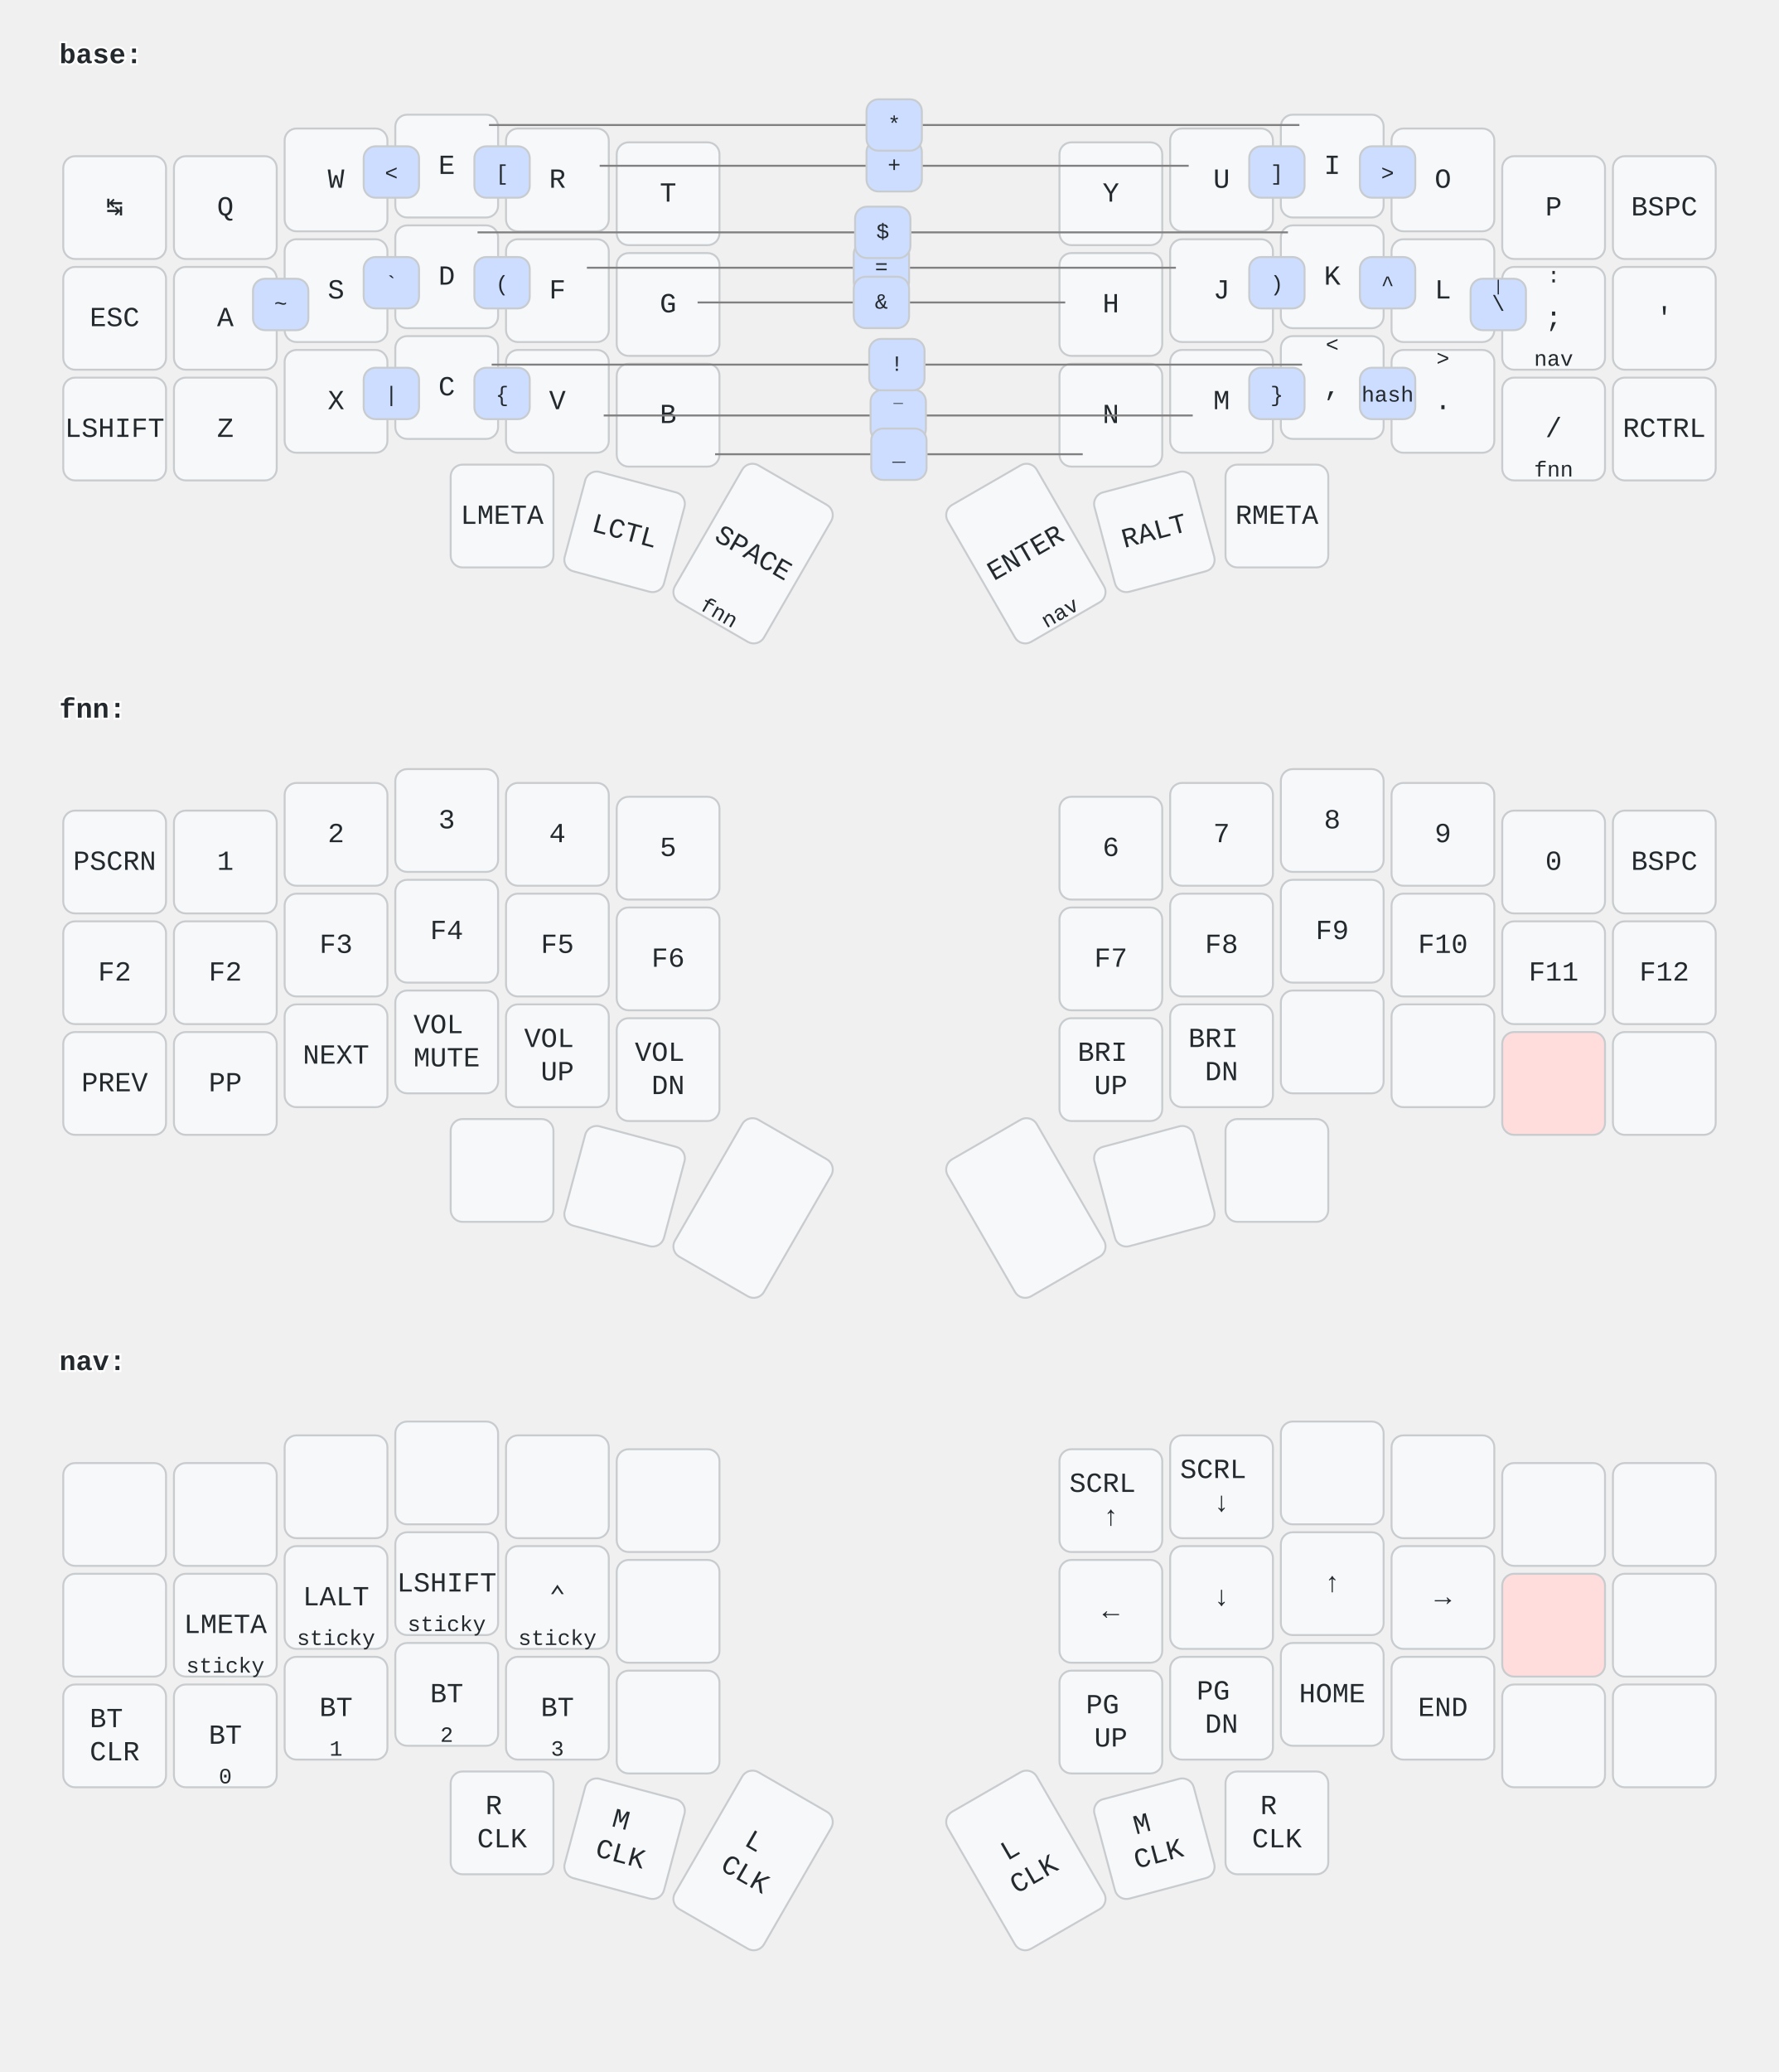
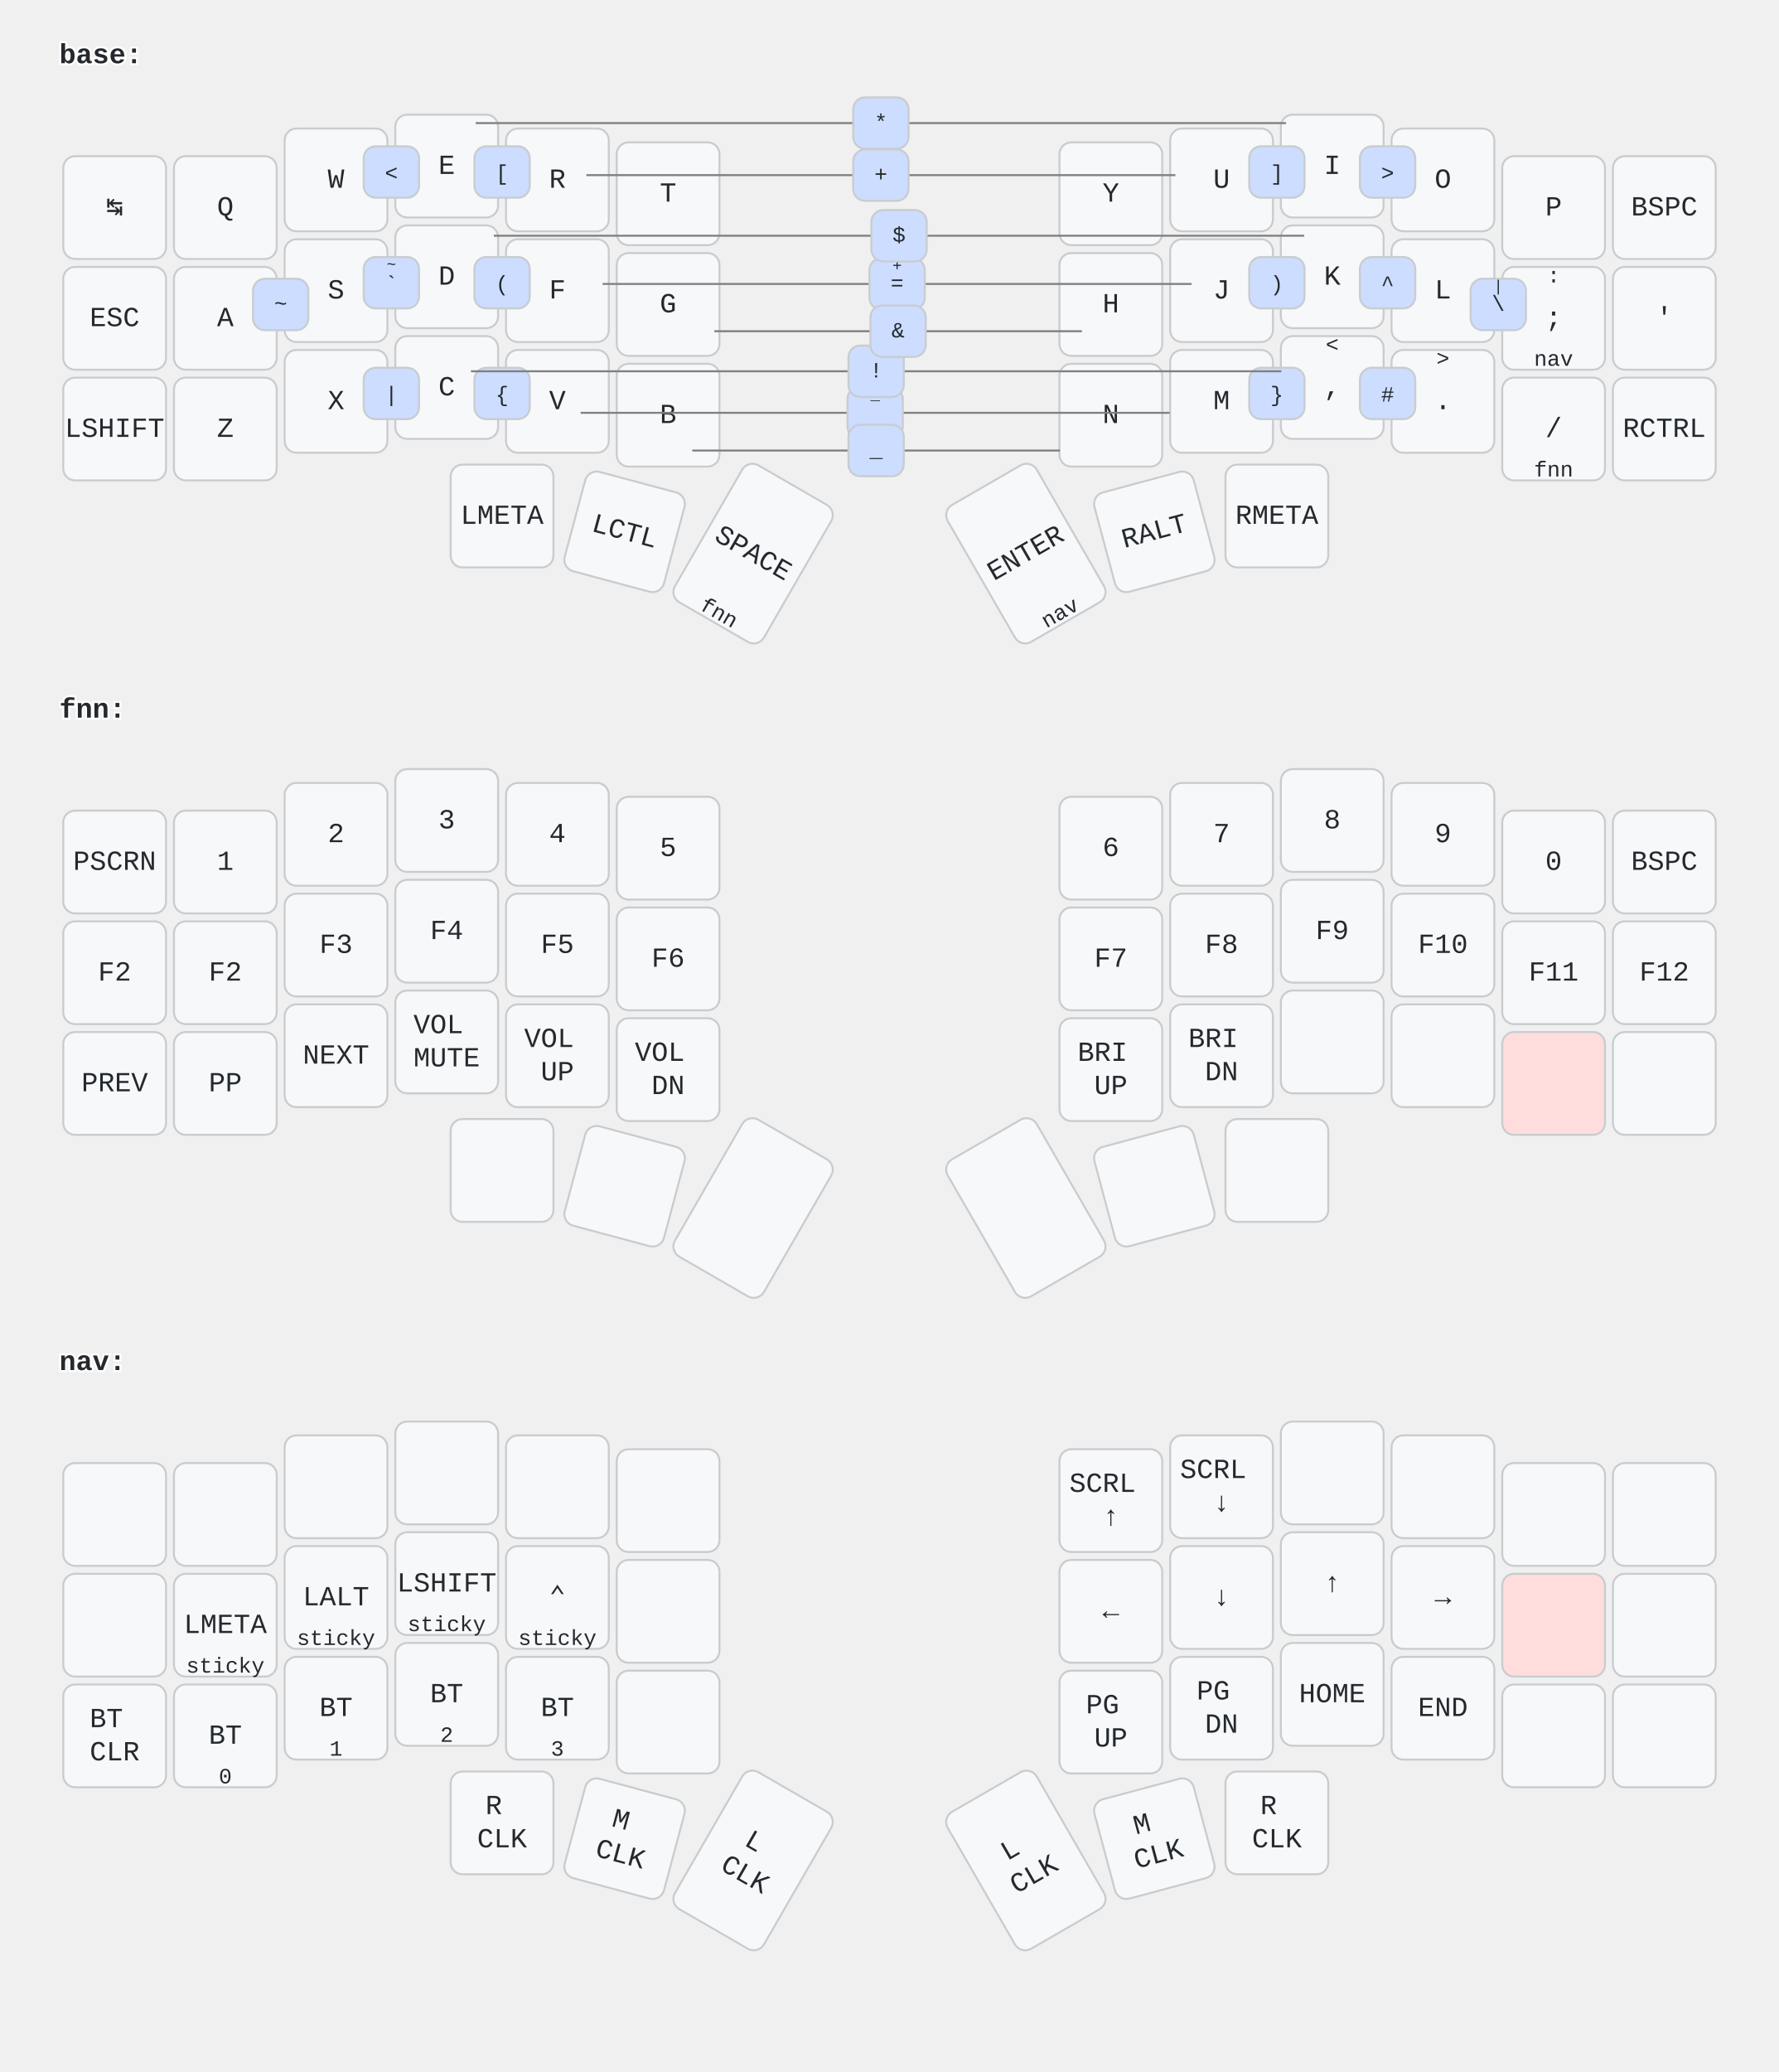
<svg xmlns="http://www.w3.org/2000/svg" width="900" height="1048" viewBox="0 0 900 1048" class="keymap">
  <style>/* font and background color specifications */
svg {
    font-family: SFMono-Regular,Consolas,Liberation Mono,Menlo,monospace;
    font-size: 14px;
    font-kerning: normal;
    text-rendering: optimizeLegibility;
    fill: #24292e;
}

/* default key styling */
rect {
    fill: #f6f8fa;
    stroke: #c9cccf;
    stroke-width: 1;
}

/* color accent for combo boxes */
rect.combo {
    fill: #cdf;
}

/* color accent for held keys */
rect.held, rect.combo.held {
    fill: #fdd;
}

/* color accent for ghost (optional) keys */
rect.ghost, rect.combo.ghost {
    fill: #ddd;
}

text {
    text-anchor: middle;
    dominant-baseline: middle;
}

/* styling for layer labels */
text.label {
    font-weight: bold;
    text-anchor: start;
    stroke: white;
    stroke-width: 2;
    paint-order: stroke;
}

/* styling for combo tap, and key hold/shifted label text */
text.combo, text.hold, text.shifted {
    font-size: 11px;
}

text.hold {
    text-anchor: middle;
    dominant-baseline: auto;
}

text.shifted {
    text-anchor: middle;
    dominant-baseline: hanging;
}

/* styling for hold/shifted label text in combo box */
text.combo.hold, text.combo.shifted {
    font-size: 8px;
}

/* styling for combo dendrons */
path {
    stroke-width: 1;
    stroke: gray;
    fill: none;
}
</style>
  <g transform="translate(30, 0)" class="layer-base">
    <text x="0" y="28" class="label" id="base" style="white-space: pre;">base:</text>
    <g transform="translate(0, 56)">
      <g transform="translate(28, 49)" class="key keypos-0">
        <rect rx="6" ry="6" x="-26" y="-26" width="52" height="52" class="key" />
        <text x="0" y="0" class="key tap" style="white-space: pre;">↹</text>
      </g>
      <g transform="translate(84, 49)" class="key keypos-1">
        <rect rx="6" ry="6" x="-26" y="-26" width="52" height="52" class="key" />
        <text x="0" y="0" class="key tap" style="white-space: pre;">Q</text>
      </g>
      <g transform="translate(140, 35)" class="key keypos-2">
        <rect rx="6" ry="6" x="-26" y="-26" width="52" height="52" class="key" />
        <text x="0" y="0" class="key tap" style="white-space: pre;">W</text>
      </g>
      <g transform="translate(196, 28)" class="key keypos-3">
        <rect rx="6" ry="6" x="-26" y="-26" width="52" height="52" class="key" />
        <text x="0" y="0" class="key tap" style="white-space: pre;">E</text>
      </g>
      <g transform="translate(252, 35)" class="key keypos-4">
        <rect rx="6" ry="6" x="-26" y="-26" width="52" height="52" class="key" />
        <text x="0" y="0" class="key tap" style="white-space: pre;">R</text>
      </g>
      <g transform="translate(308, 42)" class="key keypos-5">
        <rect rx="6" ry="6" x="-26" y="-26" width="52" height="52" class="key" />
        <text x="0" y="0" class="key tap" style="white-space: pre;">T</text>
      </g>
      <g transform="translate(532, 42)" class="key keypos-6">
        <rect rx="6" ry="6" x="-26" y="-26" width="52" height="52" class="key" />
        <text x="0" y="0" class="key tap" style="white-space: pre;">Y</text>
      </g>
      <g transform="translate(588, 35)" class="key keypos-7">
        <rect rx="6" ry="6" x="-26" y="-26" width="52" height="52" class="key" />
        <text x="0" y="0" class="key tap" style="white-space: pre;">U</text>
      </g>
      <g transform="translate(644, 28)" class="key keypos-8">
        <rect rx="6" ry="6" x="-26" y="-26" width="52" height="52" class="key" />
        <text x="0" y="0" class="key tap" style="white-space: pre;">I</text>
      </g>
      <g transform="translate(700, 35)" class="key keypos-9">
        <rect rx="6" ry="6" x="-26" y="-26" width="52" height="52" class="key" />
        <text x="0" y="0" class="key tap" style="white-space: pre;">O</text>
      </g>
      <g transform="translate(756, 49)" class="key keypos-10">
        <rect rx="6" ry="6" x="-26" y="-26" width="52" height="52" class="key" />
        <text x="0" y="0" class="key tap" style="white-space: pre;">P</text>
      </g>
      <g transform="translate(812, 49)" class="key keypos-11">
        <rect rx="6" ry="6" x="-26" y="-26" width="52" height="52" class="key" />
        <text x="0" y="0" class="key tap" style="white-space: pre;">BSPC</text>
      </g>
      <g transform="translate(28, 105)" class="key keypos-12">
        <rect rx="6" ry="6" x="-26" y="-26" width="52" height="52" class="key" />
        <text x="0" y="0" class="key tap" style="white-space: pre;">ESC</text>
      </g>
      <g transform="translate(84, 105)" class="key keypos-13">
        <rect rx="6" ry="6" x="-26" y="-26" width="52" height="52" class="key" />
        <text x="0" y="0" class="key tap" style="white-space: pre;">A</text>
      </g>
      <g transform="translate(140, 91)" class="key keypos-14">
        <rect rx="6" ry="6" x="-26" y="-26" width="52" height="52" class="key" />
        <text x="0" y="0" class="key tap" style="white-space: pre;">S</text>
      </g>
      <g transform="translate(196, 84)" class="key keypos-15">
        <rect rx="6" ry="6" x="-26" y="-26" width="52" height="52" class="key" />
        <text x="0" y="0" class="key tap" style="white-space: pre;">D</text>
      </g>
      <g transform="translate(252, 91)" class="key keypos-16">
        <rect rx="6" ry="6" x="-26" y="-26" width="52" height="52" class="key" />
        <text x="0" y="0" class="key tap" style="white-space: pre;">F</text>
      </g>
      <g transform="translate(308, 98)" class="key keypos-17">
        <rect rx="6" ry="6" x="-26" y="-26" width="52" height="52" class="key" />
        <text x="0" y="0" class="key tap" style="white-space: pre;">G</text>
      </g>
      <g transform="translate(532, 98)" class="key keypos-18">
        <rect rx="6" ry="6" x="-26" y="-26" width="52" height="52" class="key" />
        <text x="0" y="0" class="key tap" style="white-space: pre;">H</text>
      </g>
      <g transform="translate(588, 91)" class="key keypos-19">
        <rect rx="6" ry="6" x="-26" y="-26" width="52" height="52" class="key" />
        <text x="0" y="0" class="key tap" style="white-space: pre;">J</text>
      </g>
      <g transform="translate(644, 84)" class="key keypos-20">
        <rect rx="6" ry="6" x="-26" y="-26" width="52" height="52" class="key" />
        <text x="0" y="0" class="key tap" style="white-space: pre;">K</text>
      </g>
      <g transform="translate(700, 91)" class="key keypos-21">
        <rect rx="6" ry="6" x="-26" y="-26" width="52" height="52" class="key" />
        <text x="0" y="0" class="key tap" style="white-space: pre;">L</text>
      </g>
      <g transform="translate(756, 105)" class="key keypos-22">
        <rect rx="6" ry="6" x="-26" y="-26" width="52" height="52" class="key" />
        <text x="0" y="0" class="key tap" style="white-space: pre;">;</text>
        <a href="#nav">
          <text x="0" y="24" class="key hold layer-activator" style="white-space: pre;">nav</text>
        </a>
        <text x="0" y="-24" class="key shifted" style="white-space: pre;">:</text>
      </g>
      <g transform="translate(812, 105)" class="key keypos-23">
        <rect rx="6" ry="6" x="-26" y="-26" width="52" height="52" class="key" />
        <text x="0" y="0" class="key tap" style="white-space: pre;">'</text>
      </g>
      <g transform="translate(28, 161)" class="key keypos-24">
        <rect rx="6" ry="6" x="-26" y="-26" width="52" height="52" class="key" />
        <text x="0" y="0" class="key tap" style="white-space: pre;">LSHIFT</text>
      </g>
      <g transform="translate(84, 161)" class="key keypos-25">
        <rect rx="6" ry="6" x="-26" y="-26" width="52" height="52" class="key" />
        <text x="0" y="0" class="key tap" style="white-space: pre;">Z</text>
      </g>
      <g transform="translate(140, 147)" class="key keypos-26">
        <rect rx="6" ry="6" x="-26" y="-26" width="52" height="52" class="key" />
        <text x="0" y="0" class="key tap" style="white-space: pre;">X</text>
      </g>
      <g transform="translate(196, 140)" class="key keypos-27">
        <rect rx="6" ry="6" x="-26" y="-26" width="52" height="52" class="key" />
        <text x="0" y="0" class="key tap" style="white-space: pre;">C</text>
      </g>
      <g transform="translate(252, 147)" class="key keypos-28">
        <rect rx="6" ry="6" x="-26" y="-26" width="52" height="52" class="key" />
        <text x="0" y="0" class="key tap" style="white-space: pre;">V</text>
      </g>
      <g transform="translate(308, 154)" class="key keypos-29">
        <rect rx="6" ry="6" x="-26" y="-26" width="52" height="52" class="key" />
        <text x="0" y="0" class="key tap" style="white-space: pre;">B</text>
      </g>
      <g transform="translate(532, 154)" class="key keypos-30">
        <rect rx="6" ry="6" x="-26" y="-26" width="52" height="52" class="key" />
        <text x="0" y="0" class="key tap" style="white-space: pre;">N</text>
      </g>
      <g transform="translate(588, 147)" class="key keypos-31">
        <rect rx="6" ry="6" x="-26" y="-26" width="52" height="52" class="key" />
        <text x="0" y="0" class="key tap" style="white-space: pre;">M</text>
      </g>
      <g transform="translate(644, 140)" class="key keypos-32">
        <rect rx="6" ry="6" x="-26" y="-26" width="52" height="52" class="key" />
        <text x="0" y="0" class="key tap" style="white-space: pre;">,</text>
        <text x="0" y="-24" class="key shifted" style="white-space: pre;">&lt;</text>
      </g>
      <g transform="translate(700, 147)" class="key keypos-33">
        <rect rx="6" ry="6" x="-26" y="-26" width="52" height="52" class="key" />
        <text x="0" y="0" class="key tap" style="white-space: pre;">.</text>
        <text x="0" y="-24" class="key shifted" style="white-space: pre;">&gt;</text>
      </g>
      <g transform="translate(756, 161)" class="key keypos-34">
        <rect rx="6" ry="6" x="-26" y="-26" width="52" height="52" class="key" />
        <text x="0" y="0" class="key tap" style="white-space: pre;">/</text>
        <a href="#fnn">
          <text x="0" y="24" class="key hold layer-activator" style="white-space: pre;">fnn</text>
        </a>
      </g>
      <g transform="translate(812, 161)" class="key keypos-35">
        <rect rx="6" ry="6" x="-26" y="-26" width="52" height="52" class="key" />
        <text x="0" y="0" class="key tap" style="white-space: pre;">RCTRL</text>
      </g>
      <g transform="translate(224, 205)" class="key keypos-36">
        <rect rx="6" ry="6" x="-26" y="-26" width="52" height="52" class="key" />
        <text x="0" y="0" class="key tap" style="white-space: pre;">LMETA</text>
      </g>
      <g transform="translate(286, 213) rotate(15.0)" class="key keypos-37">
        <rect rx="6" ry="6" x="-26" y="-26" width="52" height="52" class="key" />
        <text x="0" y="0" class="key tap" style="white-space: pre;">LCTL</text>
      </g>
      <g transform="translate(351, 224) rotate(30.0)" class="key keypos-38">
        <rect rx="6" ry="6" x="-26" y="-40" width="52" height="80" class="key" />
        <text x="0" y="0" class="key tap" style="white-space: pre;">SPACE</text>
        <a href="#fnn">
          <text x="0" y="38" class="key hold layer-activator" style="white-space: pre;">fnn</text>
        </a>
      </g>
      <g transform="translate(489, 224) rotate(-30.0)" class="key keypos-39">
        <rect rx="6" ry="6" x="-26" y="-40" width="52" height="80" class="key" />
        <text x="0" y="0" class="key tap" style="white-space: pre;">ENTER</text>
        <a href="#nav">
          <text x="0" y="38" class="key hold layer-activator" style="white-space: pre;">nav</text>
        </a>
      </g>
      <g transform="translate(554, 213) rotate(-15.0)" class="key keypos-40">
        <rect rx="6" ry="6" x="-26" y="-26" width="52" height="52" class="key" />
        <text x="0" y="0" class="key tap" style="white-space: pre;">RALT</text>
      </g>
      <g transform="translate(616, 205)" class="key keypos-41">
        <rect rx="6" ry="6" x="-26" y="-26" width="52" height="52" class="key" />
        <text x="0" y="0" class="key tap" style="white-space: pre;">RMETA</text>
      </g>
      <g class="combo combopos-0">
        <rect rx="6" ry="6" x="210" y="74" width="28" height="26" class="combo" />
        <text x="224" y="88" class="combo tap" style="white-space: pre;">(</text>
      </g>
      <g class="combo combopos-1">
        <rect rx="6" ry="6" x="602" y="74" width="28" height="26" class="combo" />
        <text x="616" y="88" class="combo tap" style="white-space: pre;">)</text>
      </g>
      <g class="combo combopos-2">
        <rect rx="6" ry="6" x="210" y="18" width="28" height="26" class="combo" />
        <text x="224" y="32" class="combo tap" style="white-space: pre;">[</text>
      </g>
      <g class="combo combopos-3">
        <rect rx="6" ry="6" x="602" y="18" width="28" height="26" class="combo" />
        <text x="616" y="32" class="combo tap" style="white-space: pre;">]</text>
      </g>
      <g class="combo combopos-4">
        <rect rx="6" ry="6" x="658" y="74" width="28" height="26" class="combo" />
        <text x="672" y="88" class="combo tap" style="white-space: pre;">^</text>
      </g>
      <g class="combo combopos-5">
        <rect rx="6" ry="6" x="154" y="74" width="28" height="26" class="combo" />
        <text x="168" y="88" class="combo tap" style="white-space: pre;">`</text>
+         <text x="168" y="76" class="combo shifted" style="white-space: pre;">~</text>
      </g>
      <g class="combo combopos-6">
        <rect rx="6" ry="6" x="210" y="130" width="28" height="26" class="combo" />
        <text x="224" y="144" class="combo tap" style="white-space: pre;">{</text>
      </g>
      <g class="combo combopos-7">
        <rect rx="6" ry="6" x="602" y="130" width="28" height="26" class="combo" />
        <text x="616" y="144" class="combo tap" style="white-space: pre;">}</text>
      </g>
      <g class="combo combopos-8">
        <rect rx="6" ry="6" x="154" y="18" width="28" height="26" class="combo" />
        <text x="168" y="32" class="combo tap" style="white-space: pre;">&lt;</text>
      </g>
      <g class="combo combopos-9">
        <rect rx="6" ry="6" x="658" y="18" width="28" height="26" class="combo" />
        <text x="672" y="32" class="combo tap" style="white-space: pre;">&gt;</text>
      </g>
-       <g class="combo combopos-10" transform="matrix(1, 0, 0, 1, 4.426473, 7.150455)">
+       <g class="combo combopos-10" transform="matrix(1, 0, 0, 1, -7.246758, 5.797363)">
        <path d="M420,147 l-149,0" class="combo" />
        <path d="M420,147 l149,0" class="combo" />
        <rect rx="6" ry="6" x="406" y="134" width="28" height="26" class="combo" />
-         <text x="420" y="147" class="combo tap" style="white-space: pre;"> </text>
        <text x="420" y="136" class="combo shifted" style="white-space: pre;">_</text>
-         <text style="white-space: pre; fill: rgb(51, 51, 51); font-family: &quot;Arial&quot;, sans-serif; font-size: 28px;" x="458.107" y="139.591"> </text>
-         <text style="white-space: pre; fill: rgb(51, 51, 51); font-family: &quot;Arial&quot;, sans-serif; font-size: 28px;" x="444.487" y="214.5"> </text>
-         <text style="white-space: pre; fill: rgb(51, 51, 51); font-family: &quot;Arial&quot;, sans-serif; font-size: 28px;" x="403.287" y="208.031"> </text>
-       </g>
-       <g class="combo combopos-11" transform="matrix(1, 0, 0, 1, 2.383485, -7.150455)">
+       </g>
+       <g class="combo combopos-11" transform="matrix(1, 0, 0, 1, -4.348089, -2.415605)">
        <path d="M420,35 l-149,0" class="combo" />
        <path d="M420,35 l149,0" class="combo" />
        <rect rx="6" ry="6" x="406" y="22" width="28" height="26" class="combo" />
        <text x="420" y="35" class="combo tap" style="white-space: pre;">+</text>
      </g>
-       <g class="combo combopos-12" transform="matrix(1, 0, 0, 1, -4.085975, -11.57693)">
+       <g class="combo combopos-12" transform="matrix(1, 0, 0, 1, 3.864968, -3.381847)">
        <path d="M420,91 l-149,0" class="combo" />
        <path d="M420,91 l149,0" class="combo" />
        <rect rx="6" ry="6" x="406" y="78" width="28" height="26" class="combo" />
        <text x="420" y="91" class="combo tap" style="white-space: pre;">=</text>
        <text x="420" y="80" class="combo shifted" style="white-space: pre;">+</text>
      </g>
      <g class="combo combopos-13">
        <rect rx="6" ry="6" x="154" y="130" width="28" height="26" class="combo" />
        <text x="168" y="144" class="combo tap" style="white-space: pre;">|</text>
      </g>
-       <g class="combo combopos-14" transform="matrix(1, 0, 0, 1, 2.383485, -20.77037)">
+       <g class="combo combopos-14" transform="matrix(1, 0, 0, 1, -4.348089, -21.74044)">
        <path d="M420,28 l-205,0" class="combo" />
        <path d="M420,28 l205,0" class="combo" />
        <rect rx="6" ry="6" x="406" y="15" width="28" height="26" class="combo" />
        <text x="420" y="28" class="combo tap" style="white-space: pre;">*</text>
      </g>
-       <g class="combo combopos-15" transform="matrix(1, 0, 0, 1, -3.404979, -22.47286)">
+       <g class="combo combopos-15" transform="matrix(1, 0, 0, 1, 4.83121, -20.7742)">
        <path d="M420,84 l-205,0" class="combo" />
        <path d="M420,84 l205,0" class="combo" />
        <rect rx="6" ry="6" x="406" y="71" width="28" height="26" class="combo" />
        <text x="420" y="84" class="combo tap" style="white-space: pre;">$</text>
      </g>
      <g class="combo combopos-16">
        <rect rx="6" ry="6" x="658" y="130" width="28" height="26" class="combo" />
-         <text x="672" y="144" class="combo tap" style="white-space: pre;">hash</text>
-       </g>
-       <g class="combo combopos-17" transform="matrix(1, 0, 0, 1, 3.745476, -11.57693)">
+         <text x="672" y="144" class="combo tap" style="white-space: pre;">#</text>
+       </g>
+       <g class="combo combopos-17" transform="matrix(1, 0, 0, 1, -6.763694, -8.213057)">
        <path d="M420,140 l-205,0" class="combo" />
        <path d="M420,140 l205,0" class="combo" />
        <rect rx="6" ry="6" x="406" y="127" width="28" height="26" class="combo" />
        <text x="420" y="140" class="combo tap" style="white-space: pre;">!</text>
      </g>
-       <g class="combo combopos-18" transform="matrix(1, 0, 0, 1, -4.085975, -1.021494)">
+       <g class="combo combopos-18" transform="matrix(1, 0, 0, 1, 4.348089, 13.52739)">
        <path d="M420,98 l-93,0" class="combo" />
        <path d="M420,98 l93,0" class="combo" />
        <rect rx="6" ry="6" x="406" y="85" width="28" height="26" class="combo" />
        <text x="420" y="98" class="combo tap" style="white-space: pre;">&amp;</text>
      </g>
-       <g class="combo combopos-19" transform="matrix(1, 0, 0, 1, 4.76697, 19.74888)">
+       <g class="combo combopos-19" transform="matrix(1, 0, 0, 1, -6.763693, 17.87548)">
        <path d="M420,154 l-93,0" class="combo" />
        <path d="M420,154 l93,0" class="combo" />
        <rect rx="6" ry="6" x="406" y="141" width="28" height="26" class="combo" />
        <text x="420" y="154" class="combo tap" style="white-space: pre;">_</text>
      </g>
      <g class="combo combopos-20">
        <rect rx="6" ry="6" x="714" y="85" width="28" height="26" class="combo" />
        <text x="728" y="98" class="combo tap" style="white-space: pre;">\</text>
        <text x="728" y="87" class="combo shifted" style="white-space: pre;">|</text>
      </g>
      <g class="combo combopos-21">
        <rect rx="6" ry="6" x="98" y="85" width="28" height="26" class="combo" />
        <text x="112" y="98" class="combo tap" style="white-space: pre;">~</text>
      </g>
    </g>
  </g>
  <g transform="translate(30, 331)" class="layer-fnn">
    <text x="0" y="28" class="label" id="fnn" style="white-space: pre;">fnn:</text>
    <g transform="translate(0, 56)">
      <g transform="translate(28, 49)" class="key keypos-0">
        <rect rx="6" ry="6" x="-26" y="-26" width="52" height="52" class="key" />
        <text x="0" y="0" class="key tap" style="white-space: pre;">PSCRN</text>
      </g>
      <g transform="translate(84, 49)" class="key keypos-1">
        <rect rx="6" ry="6" x="-26" y="-26" width="52" height="52" class="key" />
        <text x="0" y="0" class="key tap" style="white-space: pre;">1</text>
      </g>
      <g transform="translate(140, 35)" class="key keypos-2">
        <rect rx="6" ry="6" x="-26" y="-26" width="52" height="52" class="key" />
        <text x="0" y="0" class="key tap" style="white-space: pre;">2</text>
      </g>
      <g transform="translate(196, 28)" class="key keypos-3">
        <rect rx="6" ry="6" x="-26" y="-26" width="52" height="52" class="key" />
        <text x="0" y="0" class="key tap" style="white-space: pre;">3</text>
      </g>
      <g transform="translate(252, 35)" class="key keypos-4">
        <rect rx="6" ry="6" x="-26" y="-26" width="52" height="52" class="key" />
        <text x="0" y="0" class="key tap" style="white-space: pre;">4</text>
      </g>
      <g transform="translate(308, 42)" class="key keypos-5">
        <rect rx="6" ry="6" x="-26" y="-26" width="52" height="52" class="key" />
        <text x="0" y="0" class="key tap" style="white-space: pre;">5</text>
      </g>
      <g transform="translate(532, 42)" class="key keypos-6">
        <rect rx="6" ry="6" x="-26" y="-26" width="52" height="52" class="key" />
        <text x="0" y="0" class="key tap" style="white-space: pre;">6</text>
      </g>
      <g transform="translate(588, 35)" class="key keypos-7">
        <rect rx="6" ry="6" x="-26" y="-26" width="52" height="52" class="key" />
        <text x="0" y="0" class="key tap" style="white-space: pre;">7</text>
      </g>
      <g transform="translate(644, 28)" class="key keypos-8">
        <rect rx="6" ry="6" x="-26" y="-26" width="52" height="52" class="key" />
        <text x="0" y="0" class="key tap" style="white-space: pre;">8</text>
      </g>
      <g transform="translate(700, 35)" class="key keypos-9">
        <rect rx="6" ry="6" x="-26" y="-26" width="52" height="52" class="key" />
        <text x="0" y="0" class="key tap" style="white-space: pre;">9</text>
      </g>
      <g transform="translate(756, 49)" class="key keypos-10">
        <rect rx="6" ry="6" x="-26" y="-26" width="52" height="52" class="key" />
        <text x="0" y="0" class="key tap" style="white-space: pre;">0</text>
      </g>
      <g transform="translate(812, 49)" class="key keypos-11">
        <rect rx="6" ry="6" x="-26" y="-26" width="52" height="52" class="key" />
        <text x="0" y="0" class="key tap" style="white-space: pre;">BSPC</text>
      </g>
      <g transform="translate(28, 105)" class="key keypos-12">
        <rect rx="6" ry="6" x="-26" y="-26" width="52" height="52" class="key" />
        <text x="0" y="0" class="key tap" style="white-space: pre;">F2</text>
      </g>
      <g transform="translate(84, 105)" class="key keypos-13">
        <rect rx="6" ry="6" x="-26" y="-26" width="52" height="52" class="key" />
        <text x="0" y="0" class="key tap" style="white-space: pre;">F2</text>
      </g>
      <g transform="translate(140, 91)" class="key keypos-14">
        <rect rx="6" ry="6" x="-26" y="-26" width="52" height="52" class="key" />
        <text x="0" y="0" class="key tap" style="white-space: pre;">F3</text>
      </g>
      <g transform="translate(196, 84)" class="key keypos-15">
        <rect rx="6" ry="6" x="-26" y="-26" width="52" height="52" class="key" />
        <text x="0" y="0" class="key tap" style="white-space: pre;">F4</text>
      </g>
      <g transform="translate(252, 91)" class="key keypos-16">
        <rect rx="6" ry="6" x="-26" y="-26" width="52" height="52" class="key" />
        <text x="0" y="0" class="key tap" style="white-space: pre;">F5</text>
      </g>
      <g transform="translate(308, 98)" class="key keypos-17">
        <rect rx="6" ry="6" x="-26" y="-26" width="52" height="52" class="key" />
        <text x="0" y="0" class="key tap" style="white-space: pre;">F6</text>
      </g>
      <g transform="translate(532, 98)" class="key keypos-18">
        <rect rx="6" ry="6" x="-26" y="-26" width="52" height="52" class="key" />
        <text x="0" y="0" class="key tap" style="white-space: pre;">F7</text>
      </g>
      <g transform="translate(588, 91)" class="key keypos-19">
        <rect rx="6" ry="6" x="-26" y="-26" width="52" height="52" class="key" />
        <text x="0" y="0" class="key tap" style="white-space: pre;">F8</text>
      </g>
      <g transform="translate(644, 84)" class="key keypos-20">
        <rect rx="6" ry="6" x="-26" y="-26" width="52" height="52" class="key" />
        <text x="0" y="0" class="key tap" style="white-space: pre;">F9</text>
      </g>
      <g transform="translate(700, 91)" class="key keypos-21">
        <rect rx="6" ry="6" x="-26" y="-26" width="52" height="52" class="key" />
        <text x="0" y="0" class="key tap" style="white-space: pre;">F10</text>
      </g>
      <g transform="translate(756, 105)" class="key keypos-22">
        <rect rx="6" ry="6" x="-26" y="-26" width="52" height="52" class="key" />
        <text x="0" y="0" class="key tap" style="white-space: pre;">F11</text>
      </g>
      <g transform="translate(812, 105)" class="key keypos-23">
        <rect rx="6" ry="6" x="-26" y="-26" width="52" height="52" class="key" />
        <text x="0" y="0" class="key tap" style="white-space: pre;">F12</text>
      </g>
      <g transform="translate(28, 161)" class="key keypos-24">
        <rect rx="6" ry="6" x="-26" y="-26" width="52" height="52" class="key" />
        <text x="0" y="0" class="key tap" style="white-space: pre;">PREV</text>
      </g>
      <g transform="translate(84, 161)" class="key keypos-25">
        <rect rx="6" ry="6" x="-26" y="-26" width="52" height="52" class="key" />
        <text x="0" y="0" class="key tap" style="white-space: pre;">PP</text>
      </g>
      <g transform="translate(140, 147)" class="key keypos-26">
        <rect rx="6" ry="6" x="-26" y="-26" width="52" height="52" class="key" />
        <text x="0" y="0" class="key tap" style="white-space: pre;">NEXT</text>
      </g>
      <g transform="translate(196, 140)" class="key keypos-27">
        <rect rx="6" ry="6" x="-26" y="-26" width="52" height="52" class="key" />
        <text x="0" y="0" class="key tap" style="white-space: pre;">
          <tspan x="0" dy="-0.6em">VOL</tspan>
          <tspan x="0" dy="1.2em">MUTE</tspan>
        </text>
      </g>
      <g transform="translate(252, 147)" class="key keypos-28">
        <rect rx="6" ry="6" x="-26" y="-26" width="52" height="52" class="key" />
        <text x="0" y="0" class="key tap" style="white-space: pre;">
          <tspan x="0" dy="-0.6em">VOL</tspan>
          <tspan x="0" dy="1.2em">UP</tspan>
        </text>
      </g>
      <g transform="translate(308, 154)" class="key keypos-29">
        <rect rx="6" ry="6" x="-26" y="-26" width="52" height="52" class="key" />
        <text x="0" y="0" class="key tap" style="white-space: pre;">
          <tspan x="0" dy="-0.6em">VOL</tspan>
          <tspan x="0" dy="1.2em">DN</tspan>
        </text>
      </g>
      <g transform="translate(532, 154)" class="key keypos-30">
        <rect rx="6" ry="6" x="-26" y="-26" width="52" height="52" class="key" />
        <text x="0" y="0" class="key tap" style="white-space: pre;">
          <tspan x="0" dy="-0.6em">BRI</tspan>
          <tspan x="0" dy="1.2em">UP</tspan>
        </text>
      </g>
      <g transform="translate(588, 147)" class="key keypos-31">
        <rect rx="6" ry="6" x="-26" y="-26" width="52" height="52" class="key" />
        <text x="0" y="0" class="key tap" style="white-space: pre;">
          <tspan x="0" dy="-0.6em">BRI</tspan>
          <tspan x="0" dy="1.2em">DN</tspan>
        </text>
      </g>
      <g transform="translate(644, 140)" class="key keypos-32">
        <rect rx="6" ry="6" x="-26" y="-26" width="52" height="52" class="key" />
      </g>
      <g transform="translate(700, 147)" class="key keypos-33">
        <rect rx="6" ry="6" x="-26" y="-26" width="52" height="52" class="key" />
      </g>
      <g transform="translate(756, 161)" class="key held keypos-34">
        <rect rx="6" ry="6" x="-26" y="-26" width="52" height="52" class="key held" />
      </g>
      <g transform="translate(812, 161)" class="key keypos-35">
        <rect rx="6" ry="6" x="-26" y="-26" width="52" height="52" class="key" />
      </g>
      <g transform="translate(224, 205)" class="key keypos-36">
        <rect rx="6" ry="6" x="-26" y="-26" width="52" height="52" class="key" />
      </g>
      <g transform="translate(286, 213) rotate(15.0)" class="key keypos-37">
        <rect rx="6" ry="6" x="-26" y="-26" width="52" height="52" class="key" />
      </g>
      <g transform="translate(351, 224) rotate(30.0)" class="key keypos-38">
        <rect rx="6" ry="6" x="-26" y="-40" width="52" height="80" class="key" />
      </g>
      <g transform="translate(489, 224) rotate(-30.0)" class="key keypos-39">
        <rect rx="6" ry="6" x="-26" y="-40" width="52" height="80" class="key" />
      </g>
      <g transform="translate(554, 213) rotate(-15.0)" class="key keypos-40">
        <rect rx="6" ry="6" x="-26" y="-26" width="52" height="52" class="key" />
      </g>
      <g transform="translate(616, 205)" class="key keypos-41">
        <rect rx="6" ry="6" x="-26" y="-26" width="52" height="52" class="key" />
      </g>
    </g>
  </g>
  <g transform="translate(30, 661)" class="layer-nav">
    <text x="0" y="28" class="label" id="nav" style="white-space: pre;">nav:</text>
    <g transform="translate(0, 56)">
      <g transform="translate(28, 49)" class="key keypos-0">
        <rect rx="6" ry="6" x="-26" y="-26" width="52" height="52" class="key" />
      </g>
      <g transform="translate(84, 49)" class="key keypos-1">
        <rect rx="6" ry="6" x="-26" y="-26" width="52" height="52" class="key" />
      </g>
      <g transform="translate(140, 35)" class="key keypos-2">
        <rect rx="6" ry="6" x="-26" y="-26" width="52" height="52" class="key" />
      </g>
      <g transform="translate(196, 28)" class="key keypos-3">
        <rect rx="6" ry="6" x="-26" y="-26" width="52" height="52" class="key" />
      </g>
      <g transform="translate(252, 35)" class="key keypos-4">
        <rect rx="6" ry="6" x="-26" y="-26" width="52" height="52" class="key" />
      </g>
      <g transform="translate(308, 42)" class="key keypos-5">
        <rect rx="6" ry="6" x="-26" y="-26" width="52" height="52" class="key" />
      </g>
      <g transform="translate(532, 42)" class="key keypos-6">
        <rect rx="6" ry="6" x="-26" y="-26" width="52" height="52" class="key" />
        <text x="0" y="0" class="key tap" style="white-space: pre;">
          <tspan x="0" dy="-0.6em">SCRL</tspan>
          <tspan x="0" dy="1.2em">↑</tspan>
        </text>
      </g>
      <g transform="translate(588, 35)" class="key keypos-7">
        <rect rx="6" ry="6" x="-26" y="-26" width="52" height="52" class="key" />
        <text x="0" y="0" class="key tap" style="white-space: pre;">
          <tspan x="0" dy="-0.6em">SCRL</tspan>
          <tspan x="0" dy="1.2em">↓</tspan>
        </text>
      </g>
      <g transform="translate(644, 28)" class="key keypos-8">
        <rect rx="6" ry="6" x="-26" y="-26" width="52" height="52" class="key" />
      </g>
      <g transform="translate(700, 35)" class="key keypos-9">
        <rect rx="6" ry="6" x="-26" y="-26" width="52" height="52" class="key" />
      </g>
      <g transform="translate(756, 49)" class="key keypos-10">
        <rect rx="6" ry="6" x="-26" y="-26" width="52" height="52" class="key" />
      </g>
      <g transform="translate(812, 49)" class="key keypos-11">
        <rect rx="6" ry="6" x="-26" y="-26" width="52" height="52" class="key" />
      </g>
      <g transform="translate(28, 105)" class="key keypos-12">
        <rect rx="6" ry="6" x="-26" y="-26" width="52" height="52" class="key" />
      </g>
      <g transform="translate(84, 105)" class="key keypos-13">
        <rect rx="6" ry="6" x="-26" y="-26" width="52" height="52" class="key" />
        <text x="0" y="0" class="key tap" style="white-space: pre;">LMETA</text>
        <text x="0" y="24" class="key hold" style="white-space: pre;">sticky</text>
      </g>
      <g transform="translate(140, 91)" class="key keypos-14">
        <rect rx="6" ry="6" x="-26" y="-26" width="52" height="52" class="key" />
        <text x="0" y="0" class="key tap" style="white-space: pre;">LALT</text>
        <text x="0" y="24" class="key hold" style="white-space: pre;">sticky</text>
      </g>
      <g transform="translate(196, 84)" class="key keypos-15">
        <rect rx="6" ry="6" x="-26" y="-26" width="52" height="52" class="key" />
        <text x="0" y="0" class="key tap" style="white-space: pre;">LSHIFT</text>
        <text x="0" y="24" class="key hold" style="white-space: pre;">sticky</text>
      </g>
      <g transform="translate(252, 91)" class="key keypos-16">
        <rect rx="6" ry="6" x="-26" y="-26" width="52" height="52" class="key" />
        <text x="0" y="0" class="key tap" style="white-space: pre;">⌃</text>
        <text x="0" y="24" class="key hold" style="white-space: pre;">sticky</text>
      </g>
      <g transform="translate(308, 98)" class="key keypos-17">
        <rect rx="6" ry="6" x="-26" y="-26" width="52" height="52" class="key" />
      </g>
      <g transform="translate(532, 98)" class="key keypos-18">
        <rect rx="6" ry="6" x="-26" y="-26" width="52" height="52" class="key" />
        <text x="0" y="0" class="key tap" style="white-space: pre;">←</text>
      </g>
      <g transform="translate(588, 91)" class="key keypos-19">
        <rect rx="6" ry="6" x="-26" y="-26" width="52" height="52" class="key" />
        <text x="0" y="0" class="key tap" style="white-space: pre;">↓</text>
      </g>
      <g transform="translate(644, 84)" class="key keypos-20">
        <rect rx="6" ry="6" x="-26" y="-26" width="52" height="52" class="key" />
        <text x="0" y="0" class="key tap" style="white-space: pre;">↑</text>
      </g>
      <g transform="translate(700, 91)" class="key keypos-21">
        <rect rx="6" ry="6" x="-26" y="-26" width="52" height="52" class="key" />
        <text x="0" y="0" class="key tap" style="white-space: pre;">→</text>
      </g>
      <g transform="translate(756, 105)" class="key held keypos-22">
        <rect rx="6" ry="6" x="-26" y="-26" width="52" height="52" class="key held" />
      </g>
      <g transform="translate(812, 105)" class="key keypos-23">
        <rect rx="6" ry="6" x="-26" y="-26" width="52" height="52" class="key" />
      </g>
      <g transform="translate(28, 161)" class="key keypos-24">
        <rect rx="6" ry="6" x="-26" y="-26" width="52" height="52" class="key" />
        <text x="0" y="0" class="key tap" style="white-space: pre;">
          <tspan x="0" dy="-0.6em">BT</tspan>
          <tspan x="0" dy="1.2em">CLR</tspan>
        </text>
      </g>
      <g transform="translate(84, 161)" class="key keypos-25">
        <rect rx="6" ry="6" x="-26" y="-26" width="52" height="52" class="key" />
        <text x="0" y="0" class="key tap" style="white-space: pre;">BT</text>
        <text x="0" y="24" class="key hold" style="white-space: pre;">0</text>
      </g>
      <g transform="translate(140, 147)" class="key keypos-26">
        <rect rx="6" ry="6" x="-26" y="-26" width="52" height="52" class="key" />
        <text x="0" y="0" class="key tap" style="white-space: pre;">BT</text>
        <text x="0" y="24" class="key hold" style="white-space: pre;">1</text>
      </g>
      <g transform="translate(196, 140)" class="key keypos-27">
        <rect rx="6" ry="6" x="-26" y="-26" width="52" height="52" class="key" />
        <text x="0" y="0" class="key tap" style="white-space: pre;">BT</text>
        <text x="0" y="24" class="key hold" style="white-space: pre;">2</text>
      </g>
      <g transform="translate(252, 147)" class="key keypos-28">
        <rect rx="6" ry="6" x="-26" y="-26" width="52" height="52" class="key" />
        <text x="0" y="0" class="key tap" style="white-space: pre;">BT</text>
        <text x="0" y="24" class="key hold" style="white-space: pre;">3</text>
      </g>
      <g transform="translate(308, 154)" class="key keypos-29">
        <rect rx="6" ry="6" x="-26" y="-26" width="52" height="52" class="key" />
      </g>
      <g transform="translate(532, 154)" class="key keypos-30">
        <rect rx="6" ry="6" x="-26" y="-26" width="52" height="52" class="key" />
        <text x="0" y="0" class="key tap" style="white-space: pre;">
          <tspan x="0" dy="-0.6em">PG</tspan>
          <tspan x="0" dy="1.2em">UP</tspan>
        </text>
      </g>
      <g transform="translate(588, 147)" class="key keypos-31">
        <rect rx="6" ry="6" x="-26" y="-26" width="52" height="52" class="key" />
        <text x="0" y="0" class="key tap" style="white-space: pre;">
          <tspan x="0" dy="-0.6em">PG</tspan>
          <tspan x="0" dy="1.2em">DN</tspan>
        </text>
      </g>
      <g transform="translate(644, 140)" class="key keypos-32">
        <rect rx="6" ry="6" x="-26" y="-26" width="52" height="52" class="key" />
        <text x="0" y="0" class="key tap" style="white-space: pre;">HOME</text>
      </g>
      <g transform="translate(700, 147)" class="key keypos-33">
        <rect rx="6" ry="6" x="-26" y="-26" width="52" height="52" class="key" />
        <text x="0" y="0" class="key tap" style="white-space: pre;">END</text>
      </g>
      <g transform="translate(756, 161)" class="key keypos-34">
        <rect rx="6" ry="6" x="-26" y="-26" width="52" height="52" class="key" />
      </g>
      <g transform="translate(812, 161)" class="key keypos-35">
        <rect rx="6" ry="6" x="-26" y="-26" width="52" height="52" class="key" />
      </g>
      <g transform="translate(224, 205)" class="key keypos-36">
        <rect rx="6" ry="6" x="-26" y="-26" width="52" height="52" class="key" />
        <text x="0" y="0" class="key tap" style="white-space: pre;">
          <tspan x="0" dy="-0.6em">R</tspan>
          <tspan x="0" dy="1.2em">CLK</tspan>
        </text>
      </g>
      <g transform="translate(286, 213) rotate(15.0)" class="key keypos-37">
        <rect rx="6" ry="6" x="-26" y="-26" width="52" height="52" class="key" />
        <text x="0" y="0" class="key tap" style="white-space: pre;">
          <tspan x="0" dy="-0.6em">M</tspan>
          <tspan x="0" dy="1.2em">CLK</tspan>
        </text>
      </g>
      <g transform="translate(351, 224) rotate(30.0)" class="key keypos-38">
        <rect rx="6" ry="6" x="-26" y="-40" width="52" height="80" class="key" />
        <text x="0" y="0" class="key tap" style="white-space: pre;">
          <tspan x="0" dy="-0.6em">L</tspan>
          <tspan x="0" dy="1.2em">CLK</tspan>
        </text>
      </g>
      <g transform="translate(489, 224) rotate(-30.0)" class="key keypos-39">
        <rect rx="6" ry="6" x="-26" y="-40" width="52" height="80" class="key" />
        <text x="0" y="0" class="key tap" style="white-space: pre;">
          <tspan x="0" dy="-0.6em">L</tspan>
          <tspan x="0" dy="1.2em">CLK</tspan>
        </text>
      </g>
      <g transform="translate(554, 213) rotate(-15.0)" class="key keypos-40">
        <rect rx="6" ry="6" x="-26" y="-26" width="52" height="52" class="key" />
        <text x="0" y="0" class="key tap" style="white-space: pre;">
          <tspan x="0" dy="-0.6em">M</tspan>
          <tspan x="0" dy="1.2em">CLK</tspan>
        </text>
      </g>
      <g transform="translate(616, 205)" class="key keypos-41">
        <rect rx="6" ry="6" x="-26" y="-26" width="52" height="52" class="key" />
        <text x="0" y="0" class="key tap" style="white-space: pre;">
          <tspan x="0" dy="-0.6em">R</tspan>
          <tspan x="0" dy="1.2em">CLK</tspan>
        </text>
      </g>
    </g>
  </g>
</svg>
